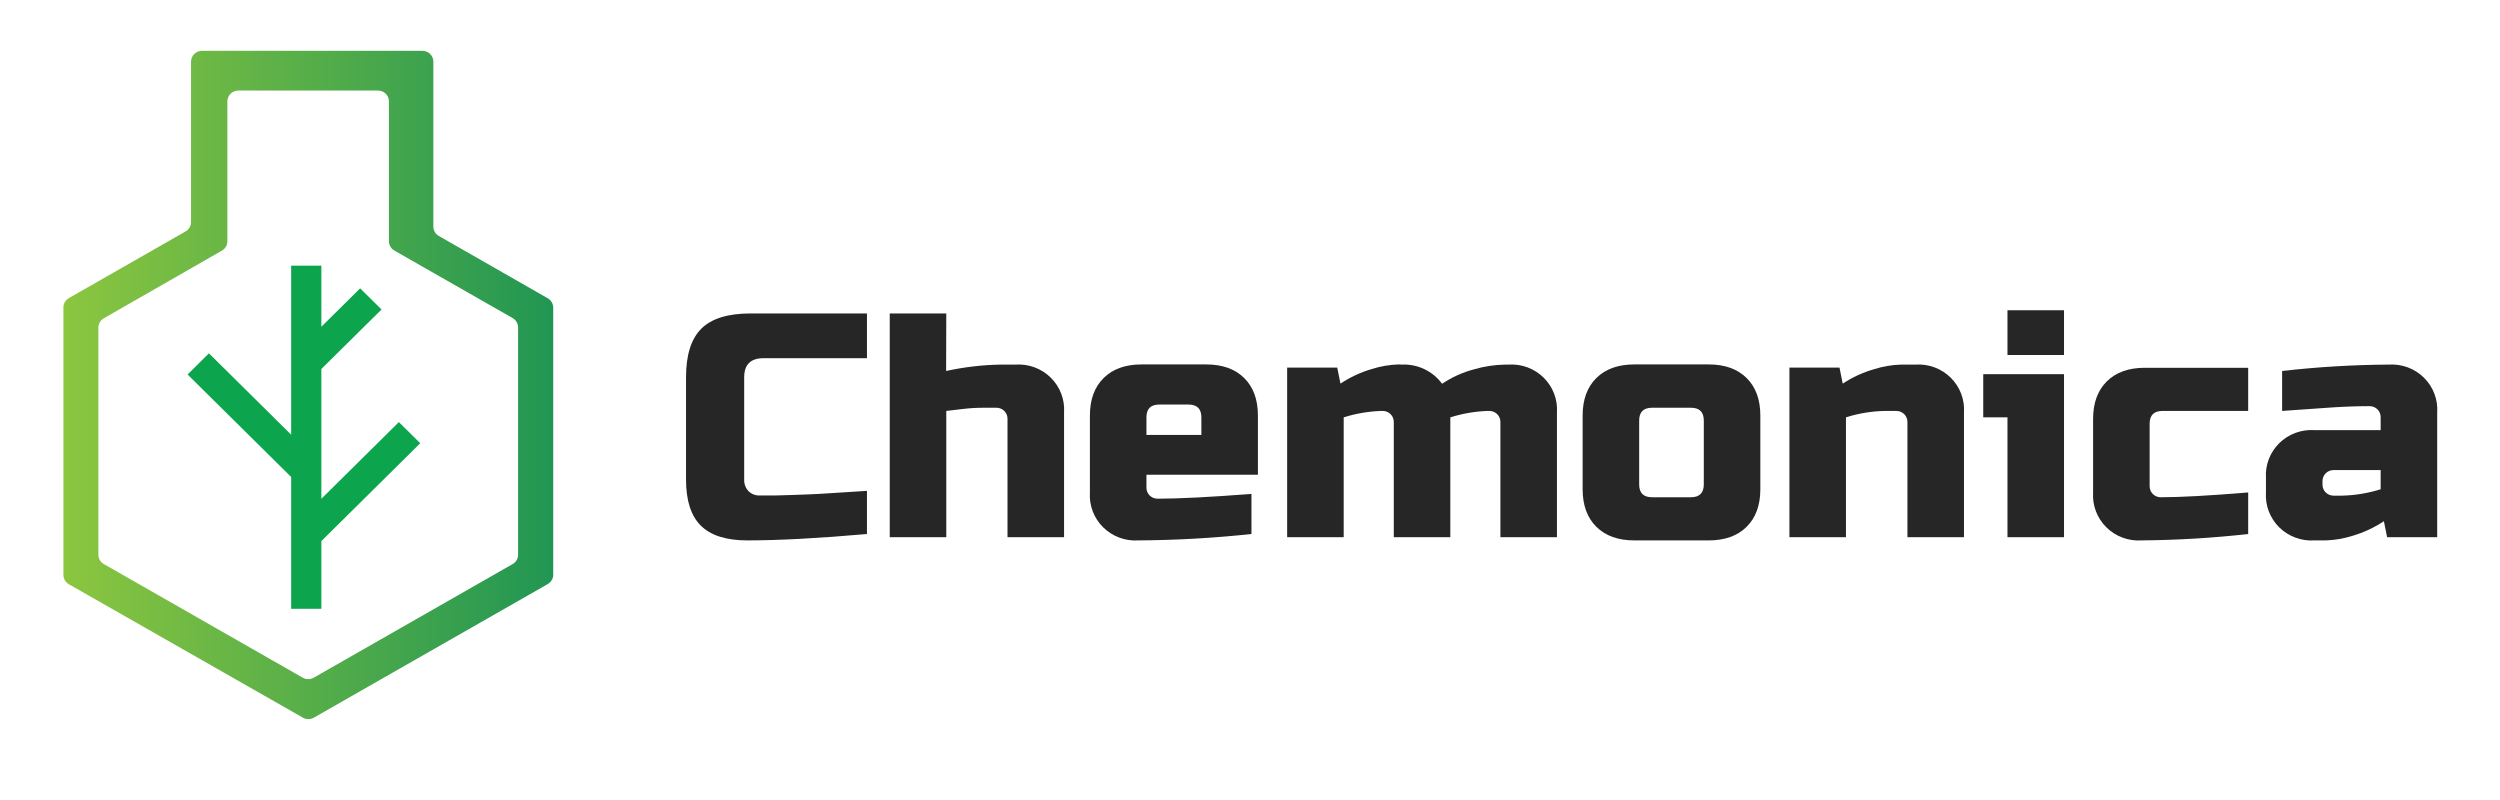
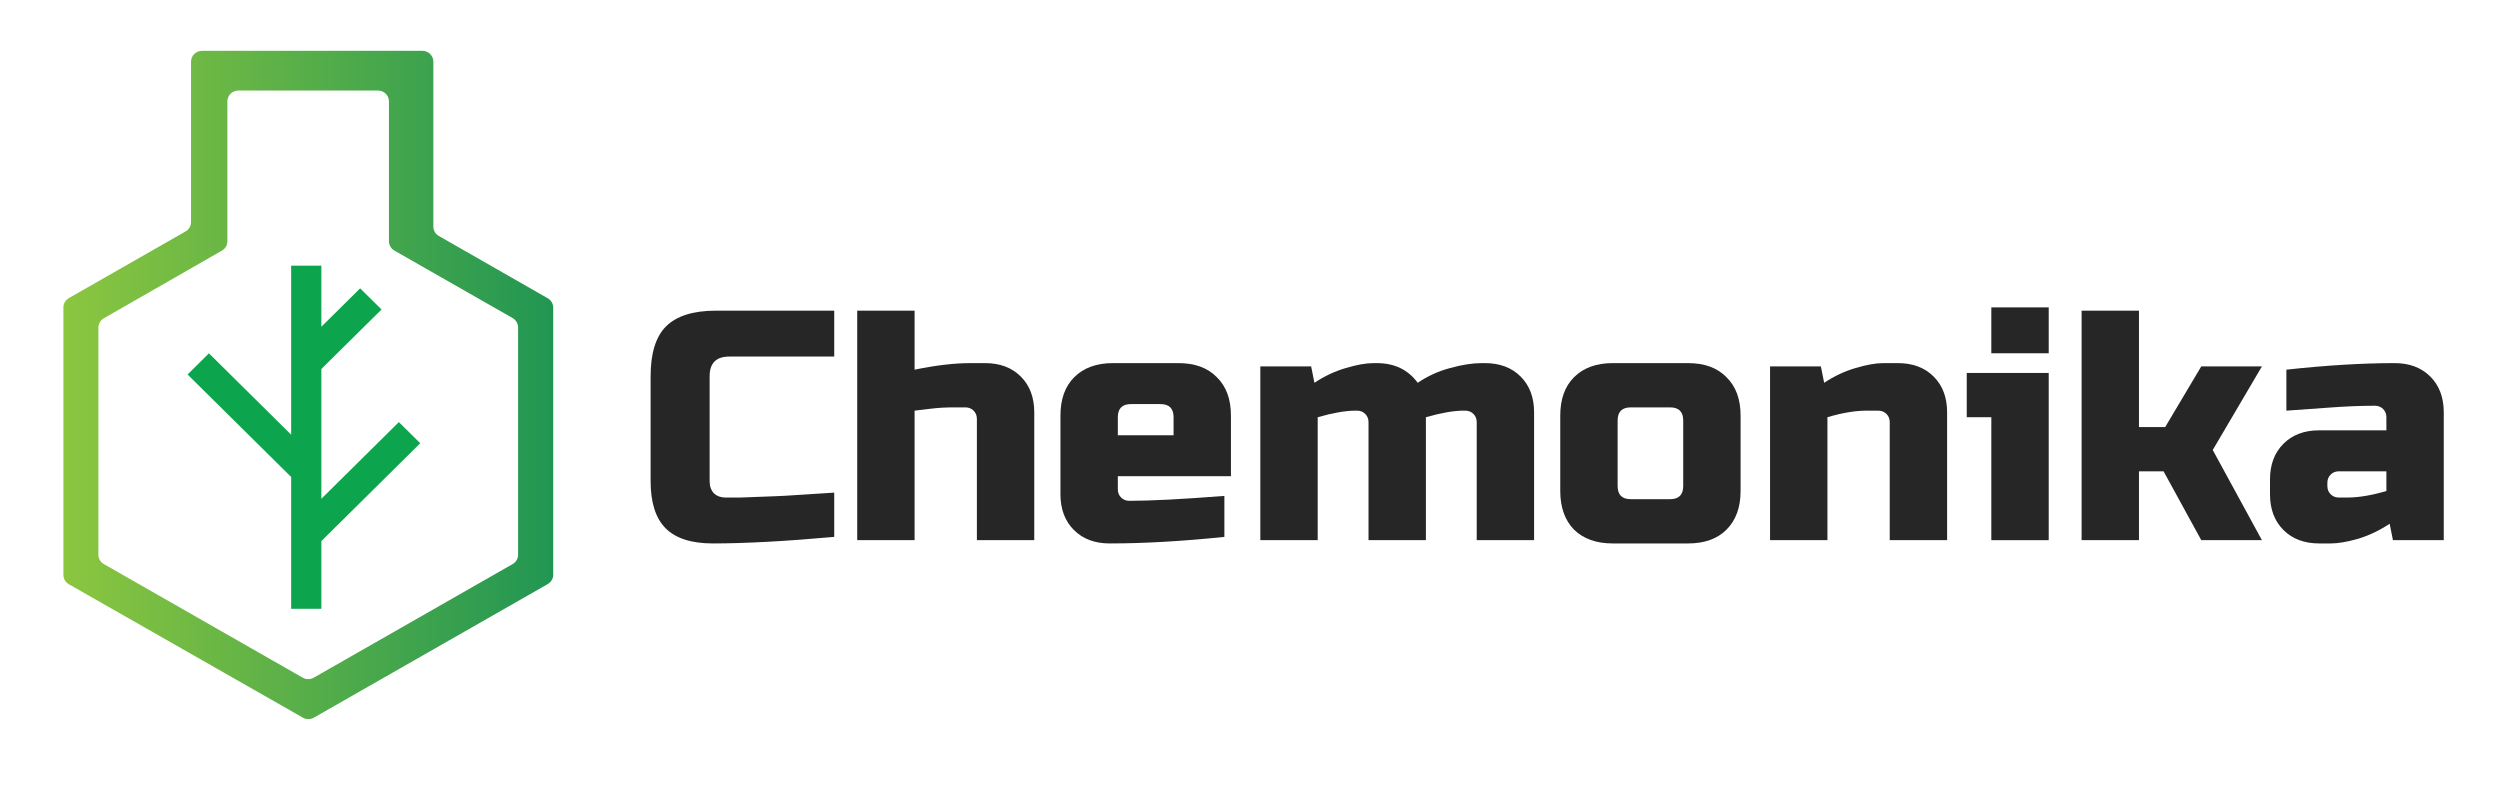
<svg xmlns="http://www.w3.org/2000/svg" width="488" height="156" viewBox="0 0 488 156" fill="none">
-   <path d="M84.592 44.234V12.035C84.59 11.475 84.364 10.939 83.964 10.543C83.564 10.147 83.022 9.924 82.456 9.922H39.419C38.853 9.924 38.312 10.147 37.913 10.543C37.514 10.94 37.29 11.476 37.29 12.035V43.352C37.289 43.723 37.189 44.087 37.001 44.407C36.812 44.727 36.542 44.993 36.218 45.178L13.442 58.188C13.111 58.377 12.838 58.65 12.65 58.98C12.463 59.309 12.369 59.682 12.377 60.06V112.219C12.376 112.589 12.473 112.953 12.66 113.274C12.847 113.594 13.117 113.86 13.442 114.044L59.128 140.088C59.453 140.272 59.821 140.369 60.196 140.369C60.571 140.369 60.939 140.272 61.264 140.088L106.927 114.005C107.25 113.82 107.519 113.554 107.706 113.233C107.893 112.913 107.991 112.549 107.991 112.18V60.06C107.991 59.689 107.893 59.325 107.706 59.003C107.519 58.681 107.25 58.414 106.927 58.227L85.656 46.059C85.332 45.874 85.064 45.608 84.877 45.288C84.69 44.967 84.592 44.604 84.592 44.234ZM100.068 110.105L61.233 132.288C60.907 132.472 60.539 132.569 60.164 132.569C59.79 132.569 59.422 132.472 59.096 132.288L20.269 110.105C19.944 109.921 19.674 109.655 19.488 109.335C19.3 109.014 19.203 108.65 19.205 108.28V63.96C19.203 63.589 19.301 63.224 19.488 62.902C19.674 62.58 19.944 62.313 20.269 62.127L43.313 48.922C43.639 48.738 43.91 48.473 44.098 48.152C44.286 47.831 44.386 47.467 44.385 47.096V19.796C44.383 19.518 44.437 19.243 44.543 18.986C44.649 18.728 44.805 18.494 45.003 18.297C45.201 18.1 45.436 17.943 45.696 17.837C45.955 17.73 46.233 17.675 46.514 17.675H73.784C74.349 17.675 74.891 17.896 75.291 18.291C75.692 18.686 75.918 19.221 75.92 19.781V47.081C75.919 47.452 76.017 47.817 76.204 48.138C76.391 48.46 76.66 48.727 76.984 48.914L100.068 62.088C100.397 62.278 100.67 62.552 100.857 62.881C101.044 63.21 101.139 63.583 101.132 63.96V108.319C101.125 108.682 101.024 109.037 100.837 109.35C100.651 109.663 100.386 109.923 100.068 110.105Z" fill="url(#paint0_linear_212_0)" />
-   <path d="M169.231 104.239C159.86 105.066 152.081 105.482 145.895 105.487C141.775 105.487 138.748 104.53 136.813 102.617C134.879 100.703 133.912 97.698 133.912 93.6V73.663C133.912 69.295 134.911 66.123 136.908 64.147C138.905 62.171 142.111 61.183 146.526 61.183H169.231V69.919H149.049C146.526 69.919 145.265 71.167 145.265 73.663V93.6C145.246 94.017 145.311 94.433 145.457 94.824C145.604 95.215 145.828 95.574 146.116 95.878C146.402 96.157 146.742 96.376 147.116 96.521C147.49 96.666 147.89 96.734 148.292 96.72C149.175 96.72 150.145 96.72 151.193 96.72L154.473 96.626L157.91 96.502C159.069 96.455 160.559 96.377 162.388 96.252C164.217 96.127 166.495 95.979 169.231 95.815V104.239Z" fill="#262626" />
-   <path d="M184.683 72.415C188.206 71.644 191.798 71.226 195.405 71.167H198.243C199.507 71.085 200.775 71.27 201.96 71.711C203.146 72.152 204.223 72.839 205.118 73.725C206.014 74.611 206.708 75.677 207.154 76.85C207.6 78.023 207.787 79.277 207.704 80.527V104.863H196.667V81.775C196.674 81.486 196.622 81.199 196.514 80.931C196.405 80.663 196.243 80.419 196.036 80.215C195.831 80.009 195.585 79.847 195.314 79.74C195.042 79.632 194.751 79.582 194.459 79.591H192.252C190.787 79.581 189.322 79.664 187.868 79.841C186.544 80.005 185.503 80.129 184.715 80.215V104.863H173.678V61.183H184.715L184.683 72.415Z" fill="#262626" />
-   <path d="M244.284 104.239C236.952 105.025 229.584 105.442 222.209 105.487C220.945 105.57 219.678 105.385 218.492 104.943C217.307 104.502 216.23 103.816 215.334 102.929C214.438 102.043 213.744 100.978 213.299 99.805C212.853 98.632 212.665 97.378 212.749 96.127V81.12C212.749 78 213.642 75.556 215.429 73.788C217.216 72.02 219.687 71.136 222.84 71.136H235.454C238.607 71.136 241.078 72.02 242.865 73.788C244.652 75.556 245.545 78 245.545 81.12V92.664H223.786V95.16C223.778 95.449 223.83 95.736 223.939 96.005C224.047 96.273 224.209 96.517 224.416 96.721C224.622 96.925 224.869 97.086 225.14 97.193C225.411 97.3 225.702 97.352 225.994 97.344C230.156 97.344 236.253 97.032 244.284 96.408V104.239ZM226.309 78.967C224.622 78.967 223.786 79.794 223.786 81.463V84.895H234.508V81.463C234.508 79.794 233.664 78.967 231.985 78.967H226.309Z" fill="#262626" />
-   <path d="M273.611 71.167C275.136 71.095 276.655 71.4 278.031 72.053C279.407 72.707 280.598 73.689 281.495 74.911C283.421 73.621 285.553 72.661 287.802 72.072C289.76 71.508 291.786 71.204 293.825 71.167H294.455C295.719 71.085 296.987 71.27 298.172 71.711C299.358 72.152 300.435 72.839 301.331 73.725C302.226 74.611 302.92 75.677 303.366 76.85C303.812 78.023 304 79.277 303.916 80.527V104.863H292.879V82.399C292.886 82.11 292.834 81.823 292.726 81.555C292.618 81.286 292.456 81.043 292.249 80.838C292.043 80.634 291.796 80.473 291.525 80.366C291.254 80.259 290.963 80.208 290.671 80.215H290.356C287.893 80.307 285.453 80.727 283.103 81.463V104.863H272.066V82.399C272.073 82.11 272.021 81.823 271.913 81.555C271.805 81.286 271.643 81.043 271.436 80.838C271.23 80.634 270.983 80.473 270.712 80.366C270.441 80.259 270.15 80.208 269.858 80.215H269.543C267.08 80.307 264.64 80.727 262.29 81.463V104.863H251.253V71.76H261.029L261.659 74.88C263.531 73.634 265.583 72.677 267.746 72.041C269.45 71.497 271.222 71.192 273.012 71.136L273.611 71.167Z" fill="#262626" />
-   <path d="M343.618 95.503C343.618 98.623 342.725 101.067 340.938 102.835C339.151 104.603 336.68 105.487 333.527 105.487H319.021C315.868 105.487 313.397 104.603 311.61 102.835C309.823 101.067 308.93 98.623 308.93 95.503V81.12C308.93 78 309.823 75.556 311.61 73.788C313.397 72.02 315.868 71.136 319.021 71.136H333.527C336.68 71.136 339.151 72.02 340.938 73.788C342.725 75.556 343.618 78 343.618 81.12V95.503ZM332.581 82.087C332.581 80.418 331.737 79.591 330.058 79.591H322.49C320.803 79.591 319.967 80.418 319.967 82.087V94.567C319.967 96.229 320.803 97.063 322.49 97.063H330.058C331.735 97.063 332.576 96.231 332.581 94.567V82.087Z" fill="#262626" />
-   <path d="M367.9 80.215C365.33 80.268 362.781 80.688 360.332 81.463V104.863H349.295V71.76H359.07L359.701 74.88C361.58 73.643 363.637 72.697 365.803 72.072C367.507 71.528 369.28 71.223 371.069 71.167H373.908C375.172 71.085 376.439 71.27 377.625 71.711C378.81 72.152 379.887 72.839 380.783 73.725C381.678 74.611 382.373 75.677 382.818 76.85C383.264 78.023 383.452 79.277 383.368 80.527V104.863H372.331V82.399C372.338 82.11 372.286 81.823 372.178 81.555C372.07 81.286 371.908 81.043 371.701 80.838C371.495 80.634 371.248 80.473 370.977 80.366C370.706 80.259 370.415 80.208 370.123 80.215H367.9Z" fill="#262626" />
-   <path d="M402.896 73.039V104.863H391.859V81.463H387.129V73.039H402.896ZM391.859 60.559H402.896V69.295H391.859V60.559Z" fill="#262626" />
-   <path d="M438.845 104.239C431.934 105.013 424.987 105.43 418.032 105.487C416.768 105.57 415.501 105.385 414.315 104.943C413.13 104.502 412.053 103.816 411.157 102.929C410.262 102.043 409.567 100.978 409.122 99.805C408.676 98.632 408.488 97.378 408.572 96.127V81.775C408.572 78.655 409.466 76.211 411.252 74.443C413.039 72.675 415.51 71.791 418.663 71.791H438.845V80.215H422.132C420.453 80.215 419.609 81.042 419.609 82.711V94.879C419.602 95.168 419.653 95.455 419.762 95.724C419.87 95.992 420.032 96.236 420.239 96.44C420.445 96.644 420.692 96.805 420.963 96.912C421.234 97.019 421.525 97.071 421.817 97.063C425.601 97.063 431.277 96.751 438.845 96.127V104.239Z" fill="#262626" />
-   <path d="M445.468 72.415C452.377 71.628 459.325 71.211 466.281 71.167C467.545 71.085 468.812 71.27 469.998 71.711C471.183 72.152 472.26 72.839 473.156 73.725C474.052 74.611 474.746 75.677 475.191 76.85C475.637 78.023 475.825 79.277 475.741 80.527V104.863H465.965L465.335 101.743C463.459 102.983 461.408 103.94 459.248 104.582C457.544 105.123 455.771 105.427 453.982 105.487H451.775C450.511 105.57 449.243 105.385 448.058 104.943C446.872 104.502 445.795 103.816 444.899 102.929C444.004 102.043 443.31 100.978 442.864 99.805C442.418 98.632 442.231 97.378 442.314 96.127V93.319C442.231 92.069 442.418 90.815 442.864 89.642C443.31 88.469 444.004 87.403 444.899 86.517C445.795 85.631 446.872 84.944 448.058 84.503C449.243 84.062 450.511 83.876 451.775 83.959H464.704V81.463C464.711 81.174 464.66 80.887 464.551 80.619C464.443 80.35 464.281 80.106 464.074 79.902C463.868 79.698 463.621 79.537 463.35 79.43C463.079 79.323 462.788 79.272 462.496 79.279C459.769 79.279 456.752 79.404 453.446 79.654C450.151 79.903 447.486 80.09 445.468 80.215V72.415ZM457.136 96.751C459.706 96.695 462.254 96.274 464.704 95.503V91.759H455.559C455.267 91.752 454.976 91.803 454.705 91.91C454.434 92.017 454.188 92.178 453.981 92.382C453.775 92.587 453.612 92.83 453.504 93.099C453.396 93.367 453.344 93.654 453.351 93.943V94.567C453.344 94.856 453.396 95.143 453.504 95.412C453.612 95.68 453.775 95.924 453.981 96.128C454.188 96.332 454.434 96.493 454.705 96.6C454.976 96.707 455.267 96.759 455.559 96.751H457.136Z" fill="#262626" />
+   <path d="M84.592 44.234V12.035C84.59 11.475 84.364 10.939 83.964 10.543C83.564 10.147 83.022 9.924 82.456 9.922H39.419C38.853 9.924 38.312 10.147 37.913 10.543C37.514 10.94 37.29 11.476 37.29 12.035V43.352C37.289 43.723 37.189 44.087 37.001 44.407C36.812 44.727 36.542 44.993 36.218 45.178L13.442 58.188C13.111 58.377 12.838 58.65 12.65 58.98C12.463 59.309 12.369 59.682 12.377 60.06V112.219C12.376 112.589 12.473 112.953 12.66 113.274C12.847 113.594 13.117 113.86 13.442 114.044L59.128 140.088C59.453 140.272 59.821 140.369 60.196 140.369C60.571 140.369 60.939 140.272 61.264 140.088L106.927 114.005C107.25 113.82 107.519 113.554 107.706 113.233C107.893 112.913 107.991 112.549 107.991 112.18V60.06C107.991 59.689 107.893 59.325 107.706 59.003C107.519 58.681 107.25 58.414 106.927 58.227L85.656 46.059C85.332 45.874 85.064 45.608 84.877 45.288C84.69 44.967 84.592 44.604 84.592 44.234ZM100.068 110.105L61.233 132.288C60.907 132.472 60.539 132.569 60.164 132.569C59.79 132.569 59.422 132.472 59.096 132.288L20.269 110.105C19.944 109.921 19.674 109.655 19.488 109.335C19.3 109.014 19.203 108.65 19.205 108.28V63.96C19.203 63.589 19.301 63.224 19.488 62.902C19.674 62.58 19.944 62.313 20.269 62.127L43.313 48.922C43.639 48.738 43.91 48.473 44.098 48.152C44.286 47.831 44.386 47.467 44.385 47.096V19.796C44.383 19.518 44.437 19.243 44.543 18.986C44.649 18.728 44.805 18.494 45.003 18.297C45.201 18.1 45.436 17.943 45.696 17.837C45.955 17.73 46.233 17.675 46.514 17.675H73.784C74.349 17.675 74.891 17.896 75.291 18.291C75.692 18.686 75.918 19.221 75.92 19.781V47.081C75.919 47.452 76.017 47.817 76.204 48.138C76.391 48.46 76.66 48.727 76.984 48.914V48.914L100.068 62.088C100.397 62.278 100.67 62.552 100.857 62.881C101.044 63.21 101.139 63.583 101.132 63.96V108.319C101.125 108.682 101.024 109.037 100.837 109.35C100.651 109.663 100.386 109.923 100.068 110.105V110.105Z" fill="url(#paint0_linear_212_0)" />
  <path d="M82.03 86.518L77.859 82.391L62.731 97.36V72.025L74.477 60.411L70.299 56.285L62.731 63.773V51.854H56.834V84.848L40.783 68.968L36.612 73.102L56.834 93.109V118.833H62.731V105.62L82.03 86.518Z" fill="url(#paint1_linear_212_0)" />
+   <path d="M162.84 104.8C153.325 105.653 145.432 106.08 139.16 106.08C134.979 106.08 131.907 105.099 129.944 103.136C127.981 101.173 127 98.101 127 93.92V73.44C127 68.96 128.003 65.717 130.008 63.712C132.056 61.664 135.32 60.64 139.8 60.64H162.84V69.6H142.36C139.8 69.6 138.52 70.88 138.52 73.44V93.92C138.52 94.901 138.797 95.691 139.352 96.288C139.949 96.843 140.696 97.12 141.592 97.12C142.488 97.12 143.469 97.12 144.536 97.12C145.603 97.077 146.712 97.035 147.864 96.992C149.016 96.949 150.168 96.907 151.32 96.864C152.515 96.821 154.029 96.736 155.864 96.608C157.741 96.48 160.067 96.331 162.84 96.16V104.8Z" fill="#262626" />
+   <path d="M178.528 72.16C182.666 71.307 186.293 70.88 189.408 70.88H192.287C195.189 70.88 197.514 71.755 199.264 73.504C201.013 75.253 201.888 77.579 201.888 80.48V105.44H190.688V81.76C190.688 81.12 190.474 80.587 190.048 80.16C189.621 79.733 189.088 79.52 188.448 79.52H186.208C184.586 79.52 183.093 79.605 181.728 79.776C180.405 79.947 179.338 80.075 178.528 80.16V105.44H167.327V60.64H178.528V72.16Z" fill="#262626" />
+   <path d="M220.76 78.88C219.053 78.88 218.2 79.733 218.2 81.44V84.96H229.08V81.44C229.08 79.733 228.227 78.88 226.52 78.88H220.76ZM239 104.8C230.765 105.653 223.299 106.08 216.6 106.08C213.699 106.08 211.373 105.205 209.624 103.456C207.875 101.707 207 99.381 207 96.48V81.12C207 77.92 207.896 75.424 209.688 73.632C211.523 71.797 214.04 70.88 217.24 70.88H230.04C233.24 70.88 235.736 71.797 237.528 73.632C239.363 75.424 240.28 77.92 240.28 81.12V92.96H218.2V95.52C218.2 96.16 218.413 96.693 218.84 97.12C219.267 97.547 219.8 97.76 220.44 97.76C224.664 97.76 230.851 97.44 239 96.8V104.8Z" fill="#262626" />
+   <path d="M268.735 70.88C272.191 70.88 274.858 72.16 276.735 74.72C278.698 73.397 280.81 72.437 283.071 71.84C285.375 71.2 287.423 70.88 289.215 70.88H289.855C292.756 70.88 295.082 71.755 296.831 73.504C298.58 75.253 299.455 77.579 299.455 80.48V105.44H288.255V82.4C288.255 81.76 288.042 81.227 287.615 80.8C287.188 80.373 286.655 80.16 286.015 80.16H285.695C283.775 80.16 281.322 80.587 278.335 81.44V105.44H267.135V82.4C267.135 81.76 266.922 81.227 266.495 80.8C266.068 80.373 265.535 80.16 264.895 80.16H264.575C262.655 80.16 260.202 80.587 257.215 81.44V105.44H246.015V71.52H255.935L256.575 74.72C258.58 73.397 260.628 72.437 262.719 71.84C264.852 71.2 266.644 70.88 268.095 70.88H268.735Z" fill="#262626" />
+   <path d="M339.762 95.84C339.762 99.04 338.845 101.557 337.01 103.392C335.218 105.184 332.723 106.08 329.523 106.08H314.803C311.603 106.08 309.085 105.184 307.251 103.392C305.459 101.557 304.562 99.04 304.562 95.84V81.12C304.562 77.92 305.459 75.424 307.251 73.632C309.085 71.797 311.603 70.88 314.803 70.88H329.523C332.723 70.88 335.218 71.797 337.01 73.632C338.845 75.424 339.762 77.92 339.762 81.12V95.84ZM328.562 82.08C328.562 80.373 327.709 79.52 326.003 79.52H318.322C316.616 79.52 315.762 80.373 315.762 82.08V94.88C315.762 96.587 316.616 97.44 318.322 97.44H326.003C327.709 97.44 328.562 96.587 328.562 94.88V82.08Z" fill="#262626" />
+   <path d="M364.395 80.16C362.134 80.16 359.574 80.587 356.715 81.44V105.44H345.515V71.52H355.435L356.075 74.72C358.08 73.397 360.128 72.437 362.219 71.84C364.352 71.2 366.144 70.88 367.595 70.88H370.475C373.376 70.88 375.702 71.755 377.451 73.504C379.2 75.253 380.075 77.579 380.075 80.48V105.44H368.875V82.4C368.875 81.76 368.662 81.227 368.235 80.8C367.808 80.373 367.275 80.16 366.635 80.16H364.395Z" fill="#262626" />
+   <path d="M399.908 72.8V105.44H388.707V81.44H383.908V72.8H399.908ZM388.707 60H399.908V68.96H388.707V60Z" fill="#262626" />
+   <path d="M417.527 92V105.44H406.328V60.64H417.527V83.36H422.647L429.688 71.52H441.527L431.927 87.84L441.527 105.44H429.688L422.328 92H417.527Z" fill="#262626" />
+   <path d="M458.142 97.12C460.404 97.12 462.964 96.693 465.823 95.84V92H456.543C455.903 92 455.369 92.213 454.943 92.64C454.516 93.067 454.302 93.6 454.302 94.24V94.88C454.302 95.52 454.516 96.053 454.943 96.48C455.369 96.907 455.903 97.12 456.543 97.12H458.142ZM446.302 72.16C454.11 71.307 461.151 70.88 467.423 70.88C470.324 70.88 472.649 71.755 474.398 73.504C476.148 75.253 477.022 77.579 477.022 80.48V105.44H467.103L466.462 102.24C464.457 103.563 462.388 104.544 460.254 105.184C458.164 105.781 456.393 106.08 454.943 106.08H452.703C449.801 106.08 447.476 105.205 445.727 103.456C443.977 101.707 443.103 99.381 443.103 96.48V93.6C443.103 90.699 443.977 88.373 445.727 86.624C447.476 84.875 449.801 84 452.703 84H465.823V81.44C465.823 80.8 465.609 80.267 465.182 79.84C464.756 79.413 464.222 79.2 463.582 79.2C460.809 79.2 457.737 79.328 454.366 79.584C451.038 79.84 448.35 80.032 446.302 80.16V72.16Z" fill="#262626" />
  <defs>
    <linearGradient id="paint0_linear_212_0" x1="12.377" y1="75.145" x2="107.959" y2="75.145" gradientUnits="userSpaceOnUse">
      <stop stop-color="#8CC63F" />
      <stop offset="1" stop-color="#219653" />
    </linearGradient>
    <linearGradient id="paint1_linear_212_0" x1="2145.82" y1="7379.98" x2="4762.34" y2="7379.98" gradientUnits="userSpaceOnUse">
      <stop stop-color="#0CA54D" />
      <stop offset="1" stop-color="#219653" />
    </linearGradient>
  </defs>
</svg>
